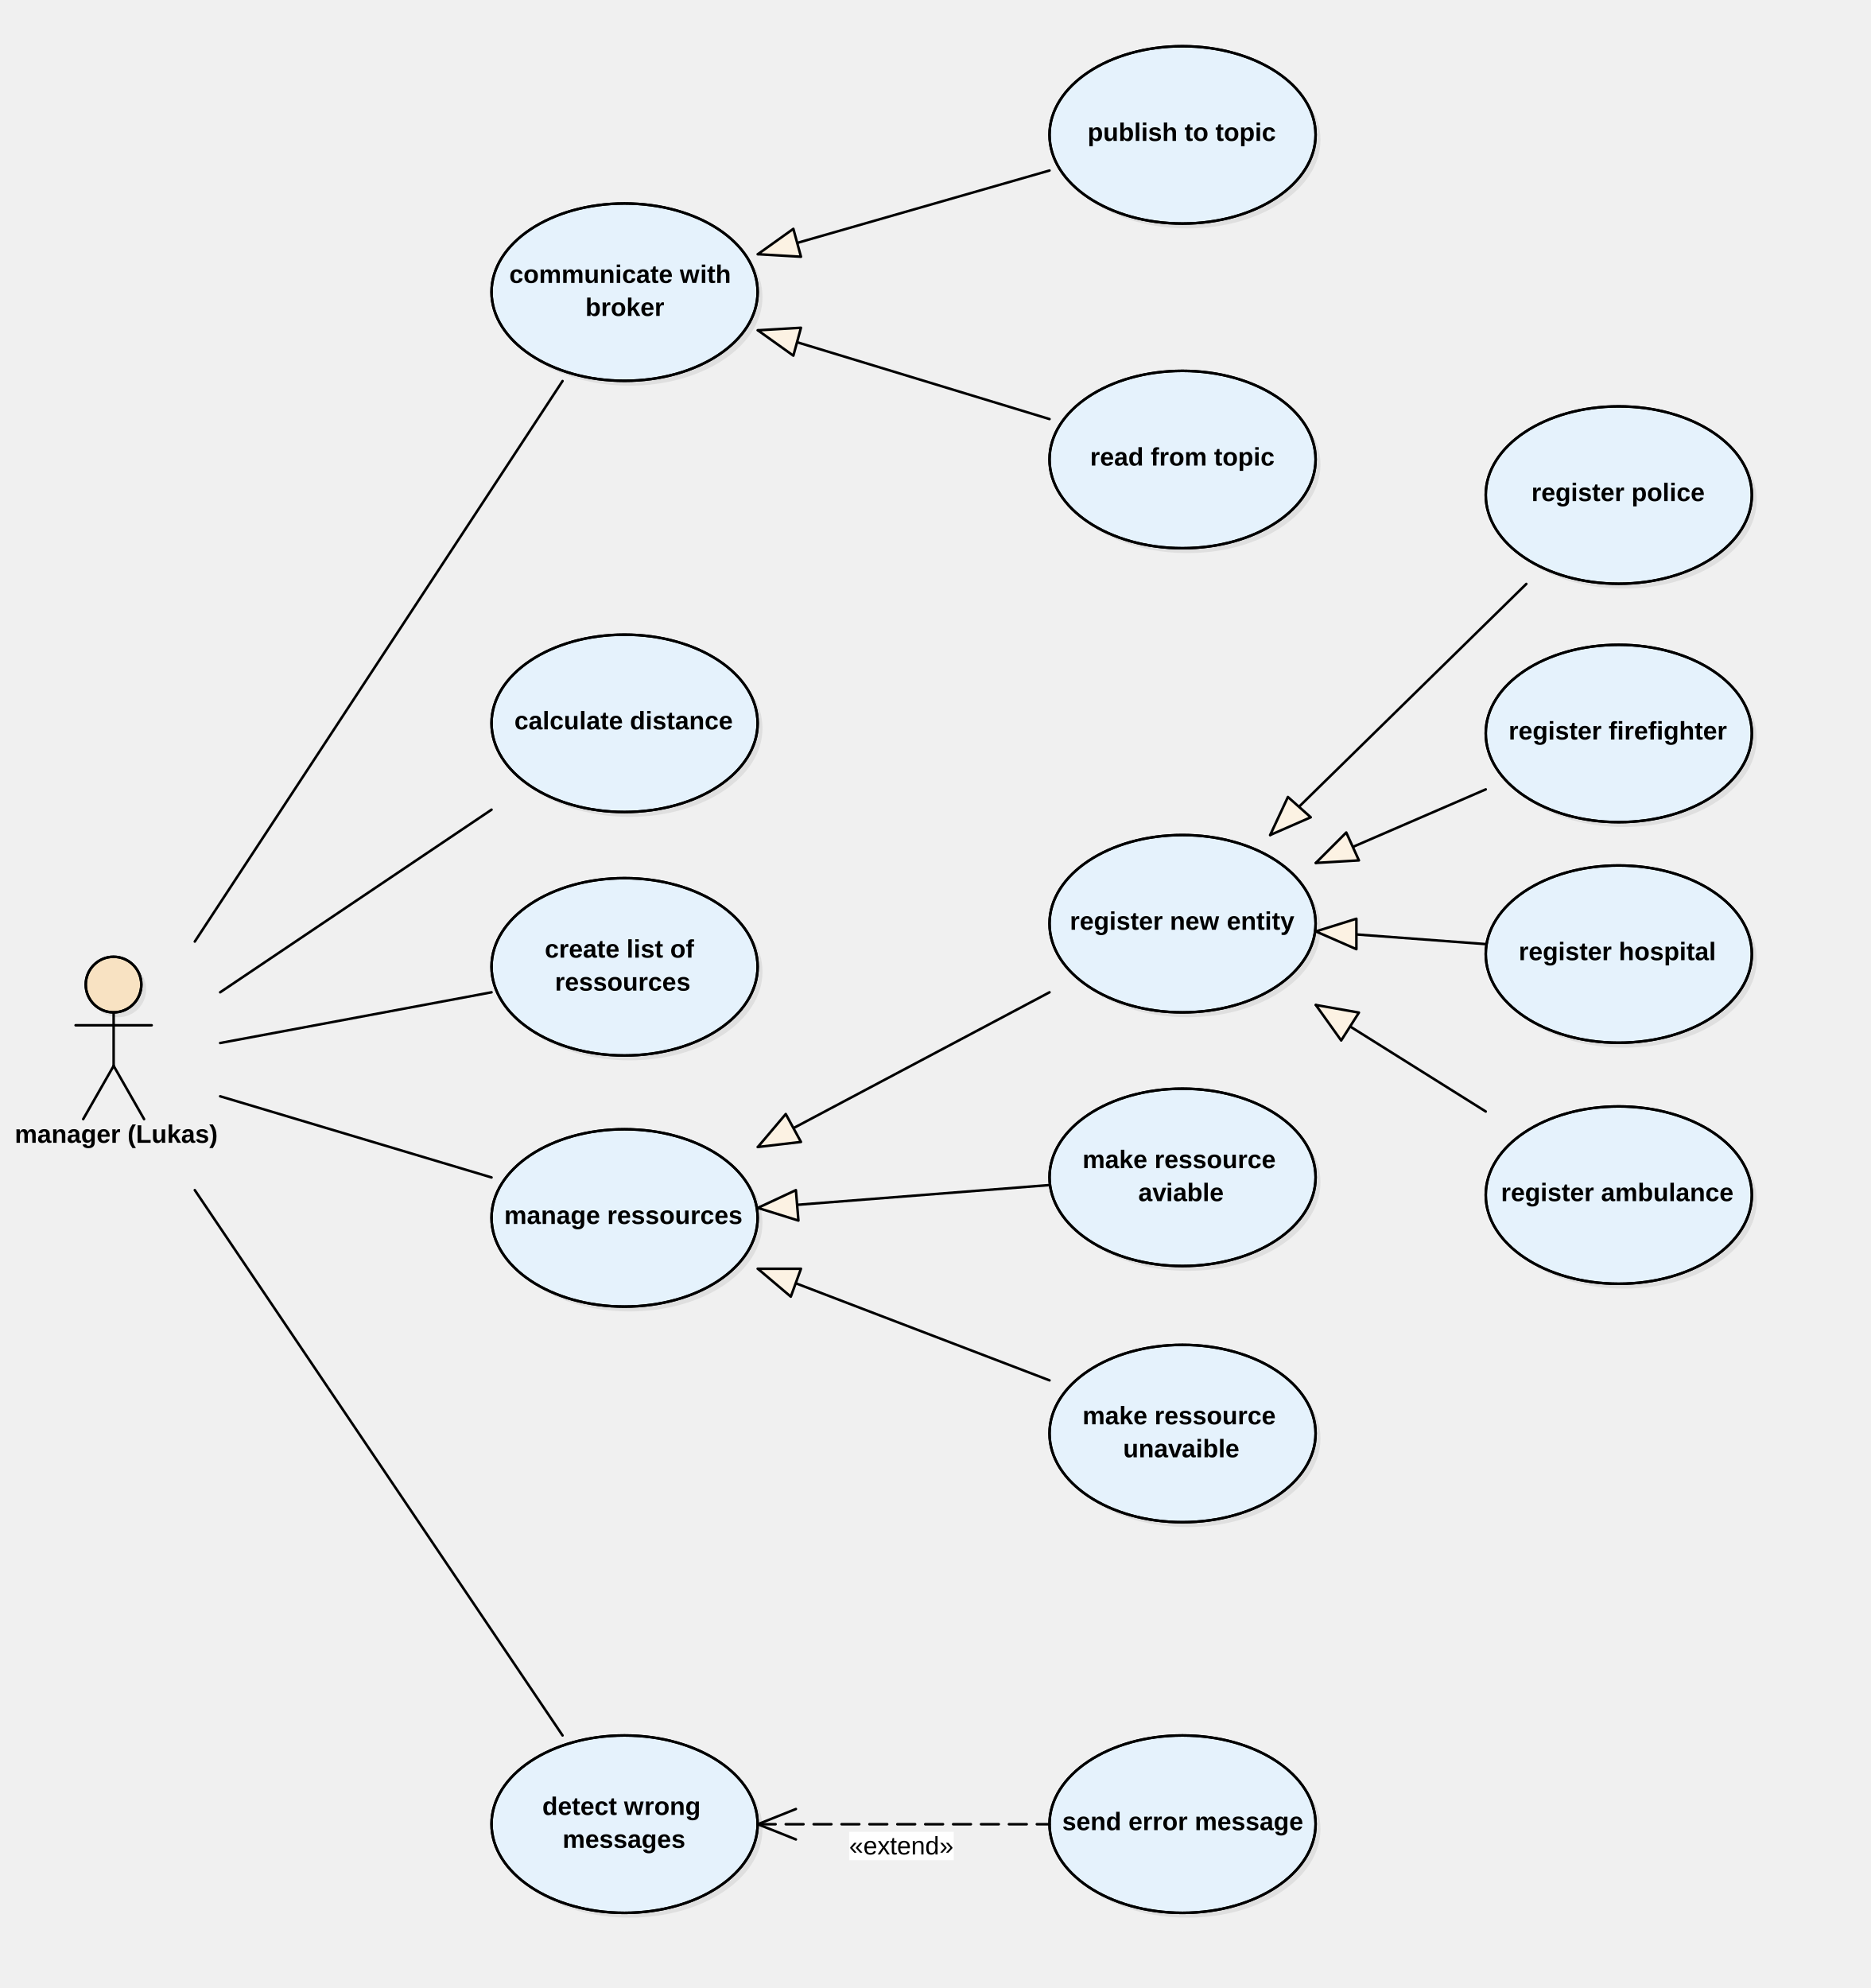
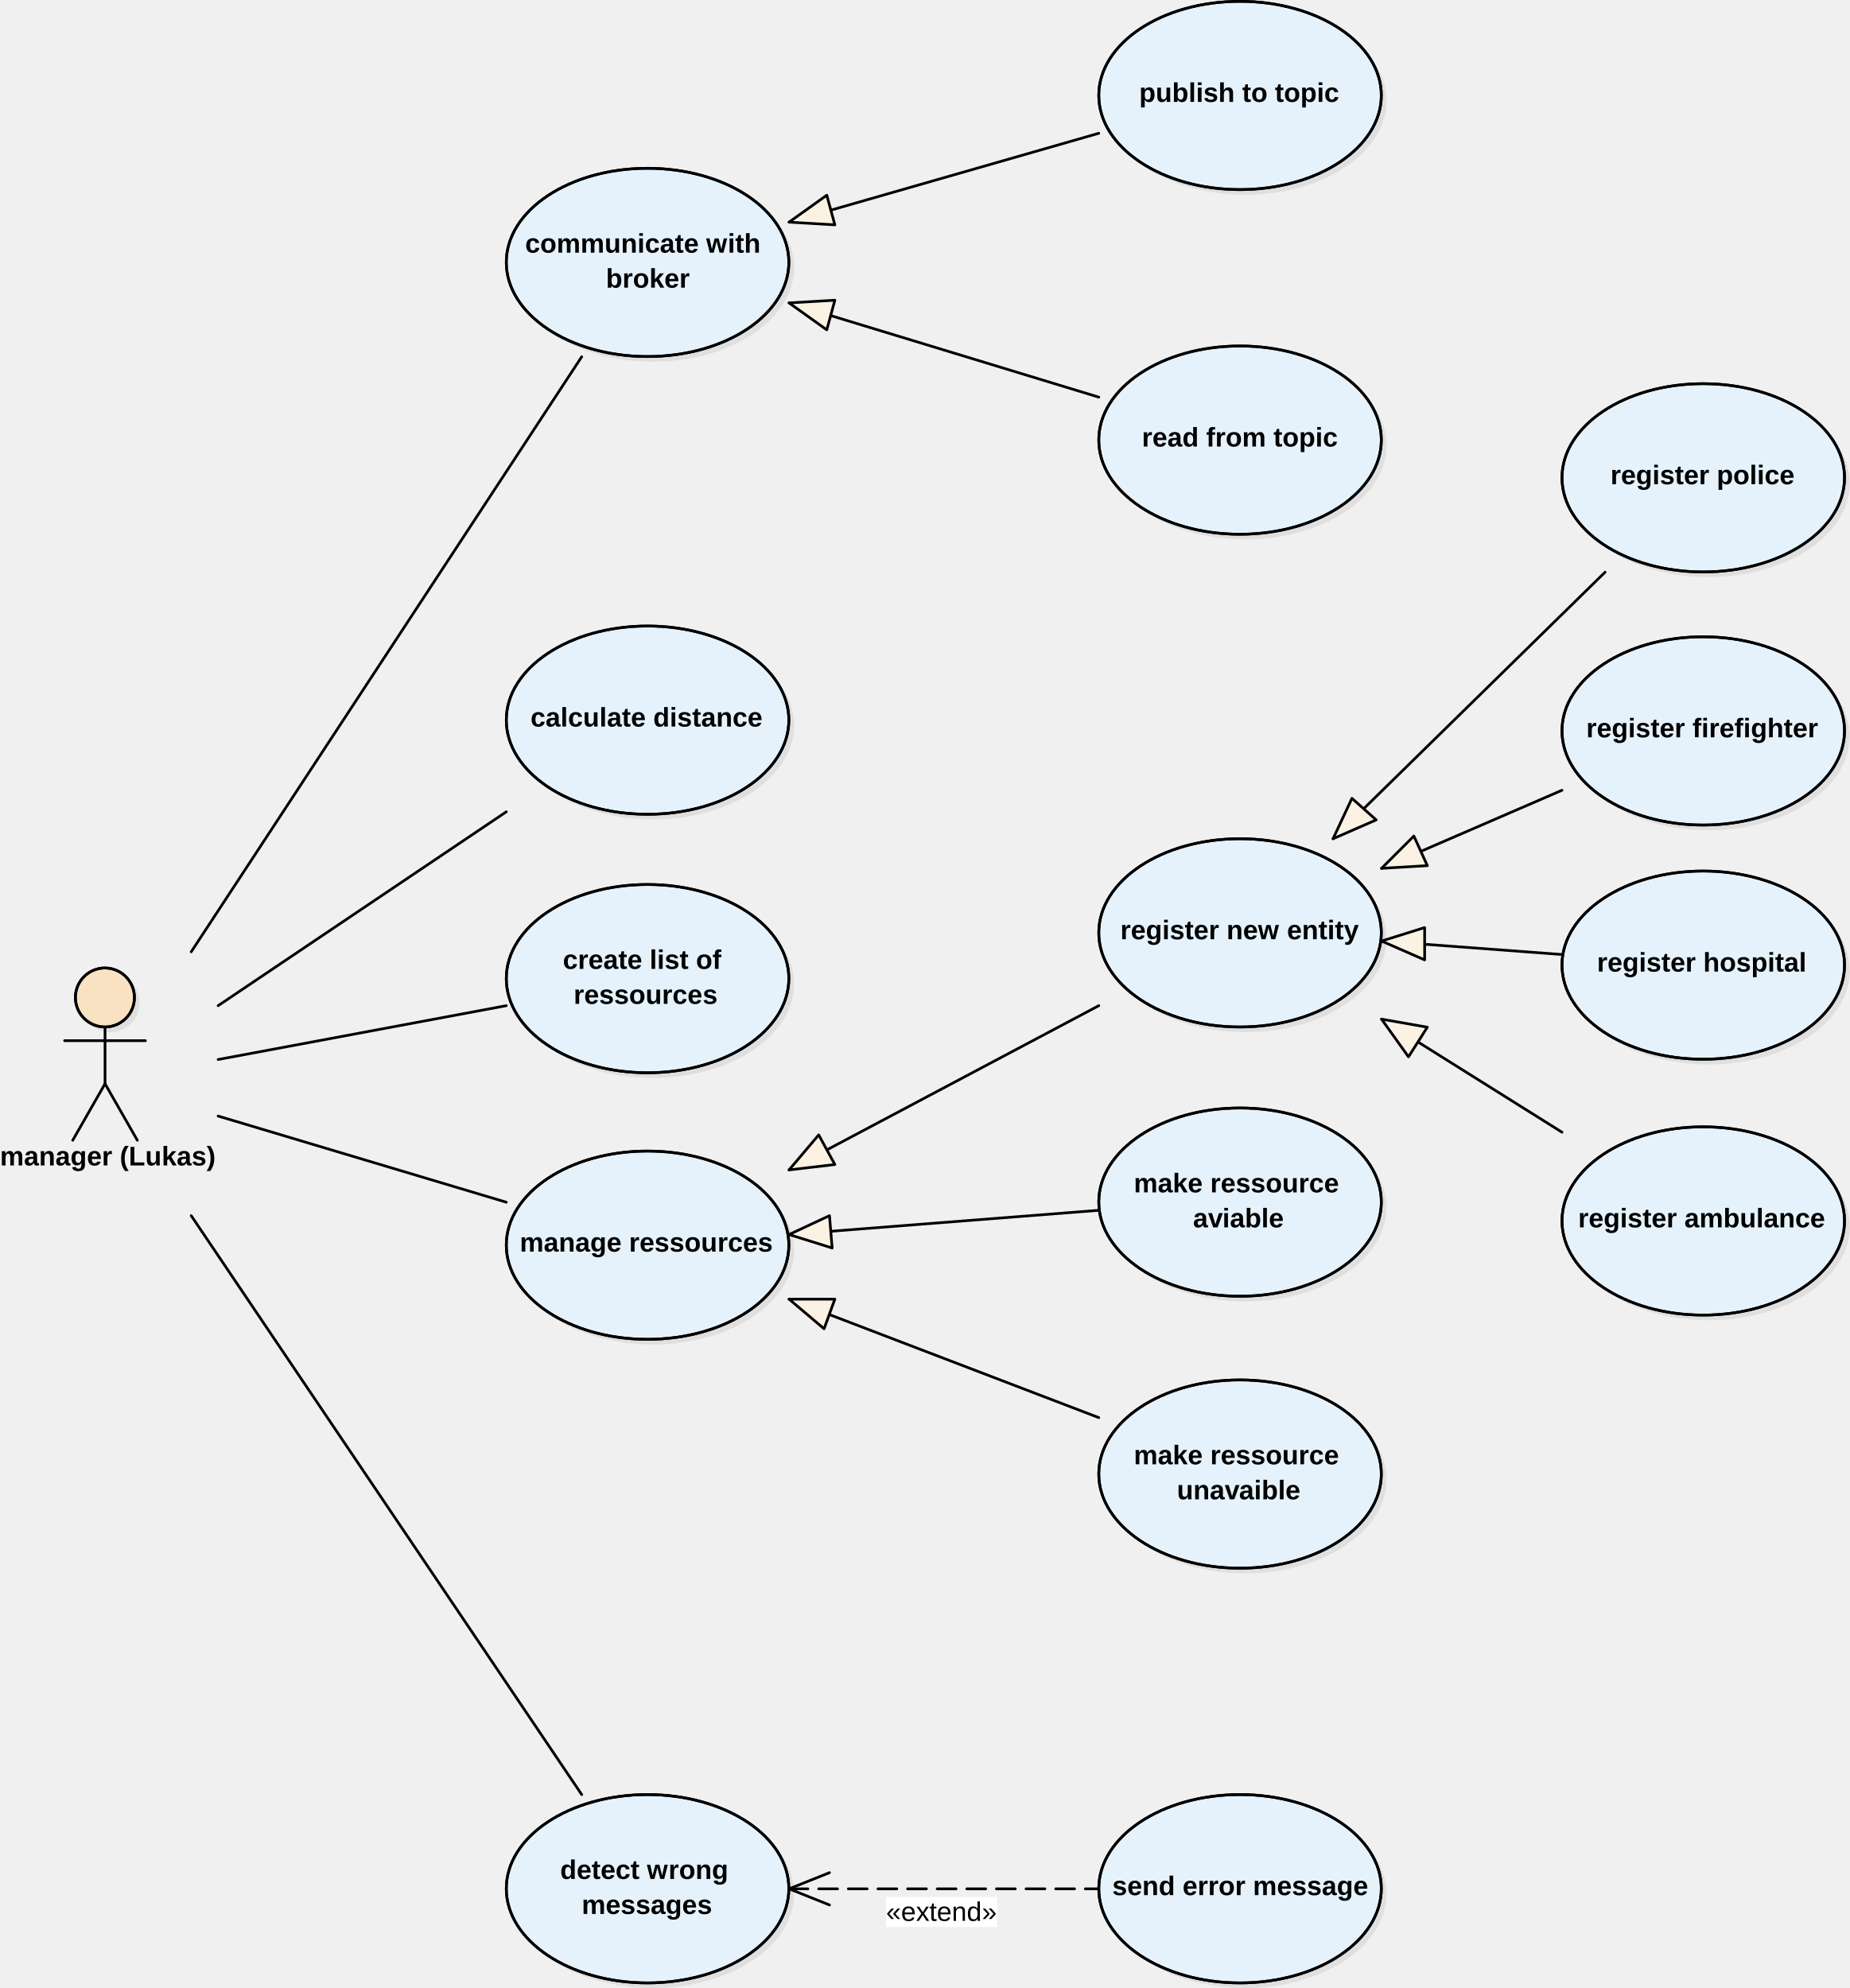
- <svg xmlns="http://www.w3.org/2000/svg" id="Ebene_1" data-name="Ebene 1" viewBox="0 0 530.98 564.33">
+ <svg xmlns="http://www.w3.org/2000/svg" id="Ebene_1" data-name="Ebene 1" viewBox="0 0 494.52 531.6">
  <defs>
    <style>.cls-1{fill:#dfdfdf;}.cls-1,.cls-2,.cls-22,.cls-8{fill-rule:evenodd;}.cls-2{fill:#f8e2c2;}.cls-3{fill:none;stroke:#000;stroke-linecap:round;stroke-linejoin:round;stroke-width:0.72px;}.cls-21,.cls-24,.cls-4{font-size:7.2px;}.cls-21,.cls-4{font-family:Arial-BoldMT, Arial;font-weight:700;}.cls-5{letter-spacing:0em;}.cls-6{letter-spacing:0em;}.cls-7{letter-spacing:0em;}.cls-8{fill:#e5f2fc;}.cls-9{letter-spacing:0em;}.cls-10{letter-spacing:0em;}.cls-11{letter-spacing:0.02em;}.cls-12{letter-spacing:0em;}.cls-13{letter-spacing:0em;}.cls-14{letter-spacing:0em;}.cls-15{letter-spacing:-0.02em;}.cls-16,.cls-21{letter-spacing:0em;}.cls-17{letter-spacing:-0.02em;}.cls-18{letter-spacing:0em;}.cls-19{letter-spacing:0em;}.cls-20{letter-spacing:0em;}.cls-22{fill:#fcf2e3;}.cls-23{fill:#fff;}.cls-24{font-family:ArialMT, Arial;}.cls-25{letter-spacing:-0.01em;}</style>
  </defs>
-   <path class="cls-1" d="M41.5,280.9a7.89,7.89,0,1,0-7.86,7.86,7.9,7.9,0,0,0,7.86-7.86" />
-   <path class="cls-2" d="M40.12,279.46a7.89,7.89,0,1,0-7.92,7.92A7.86,7.86,0,0,0,40.12,279.46Z" />
-   <path class="cls-3" d="M40.12,279.46a7.89,7.89,0,1,0-7.92,7.92A7.86,7.86,0,0,0,40.12,279.46Z" />
-   <path class="cls-3" d="M40.12,279.46a7.89,7.89,0,1,0-7.92,7.92A7.86,7.86,0,0,0,40.12,279.46Z" />
-   <line class="cls-3" x1="32.26" y1="287.44" x2="32.26" y2="302.56" />
-   <line class="cls-3" x1="21.46" y1="291.04" x2="32.26" y2="291.04" />
-   <line class="cls-3" x1="43.06" y1="291.04" x2="32.26" y2="291.04" />
-   <line class="cls-3" x1="32.26" y1="302.56" x2="40.9" y2="317.68" />
-   <line class="cls-3" x1="32.26" y1="302.56" x2="23.62" y2="317.68" />
-   <text class="cls-4" transform="translate(4.18 324.4)">ma<tspan class="cls-5" x="10.41" y="0">n</tspan>
+   <path class="cls-1" d="M41.5,280.9a7.89,7.89,0,1,0-7.86,7.86,7.9,7.9,0,0,0,7.86-7.86" transform="translate(-4.18 -12.76)" />
+   <path class="cls-2" d="M40.12,279.46a7.89,7.89,0,1,0-7.92,7.92A7.86,7.86,0,0,0,40.12,279.46Z" transform="translate(-4.18 -12.76)" />
+   <path class="cls-3" d="M40.12,279.46a7.89,7.89,0,1,0-7.92,7.92A7.86,7.86,0,0,0,40.12,279.46Z" transform="translate(-4.18 -12.76)" />
+   <path class="cls-3" d="M40.12,279.46a7.89,7.89,0,1,0-7.92,7.92A7.86,7.86,0,0,0,40.12,279.46Z" transform="translate(-4.18 -12.76)" />
+   <line class="cls-3" x1="28.08" y1="274.68" x2="28.08" y2="289.8" />
+   <line class="cls-3" x1="17.28" y1="278.28" x2="28.08" y2="278.28" />
+   <line class="cls-3" x1="38.88" y1="278.28" x2="28.08" y2="278.28" />
+   <line class="cls-3" x1="28.08" y1="289.8" x2="36.72" y2="304.92" />
+   <line class="cls-3" x1="28.08" y1="289.8" x2="19.44" y2="304.92" />
+   <text class="cls-4" transform="translate(0 311.64)">ma<tspan class="cls-5" x="10.41" y="0">n</tspan>
    <tspan x="14.81" y="0">a</tspan>
    <tspan class="cls-5" x="18.82" y="0">g</tspan>
    <tspan class="cls-6" x="23.22" y="0">er</tspan>
    <tspan class="cls-7" x="30.03" y="0"> </tspan>
    <tspan x="32.01" y="0">(</tspan>
    <tspan class="cls-5" x="34.41" y="0">Lu</tspan>
    <tspan x="43.22" y="0">kas)</tspan>
  </text>
-   <path class="cls-1" d="M374.86,131.86c0-13.92-16.92-25.2-37.74-25.2s-37.8,11.28-37.8,25.2S316.24,157,337.12,157s37.74-11.28,37.74-25.14" />
-   <path class="cls-8" d="M373.48,130.42c0-13.92-16.92-25.14-37.8-25.14s-37.74,11.22-37.74,25.14,16.86,25.2,37.74,25.2S373.48,144.34,373.48,130.42Z" />
-   <path class="cls-3" d="M373.48,130.42c0-13.92-16.92-25.14-37.8-25.14s-37.74,11.22-37.74,25.14,16.86,25.2,37.74,25.2S373.48,144.34,373.48,130.42Z" />
-   <path class="cls-3" d="M373.48,130.42c0-13.92-16.92-25.14-37.8-25.14s-37.74,11.22-37.74,25.14,16.86,25.2,37.74,25.2S373.48,144.34,373.48,130.42Z" />
-   <text class="cls-4" transform="translate(309.46 132.16)">read<tspan class="cls-7" x="15.21" y="0"> </tspan>
+   <path class="cls-1" d="M374.86,131.86c0-13.92-16.92-25.2-37.74-25.2s-37.8,11.28-37.8,25.2S316.24,157,337.12,157s37.74-11.28,37.74-25.14" transform="translate(-4.18 -12.76)" />
+   <path class="cls-8" d="M373.48,130.42c0-13.92-16.92-25.14-37.8-25.14s-37.74,11.22-37.74,25.14,16.86,25.2,37.74,25.2S373.48,144.34,373.48,130.42Z" transform="translate(-4.18 -12.76)" />
+   <path class="cls-3" d="M373.48,130.42c0-13.92-16.92-25.14-37.8-25.14s-37.74,11.22-37.74,25.14,16.86,25.2,37.74,25.2S373.48,144.34,373.48,130.42Z" transform="translate(-4.18 -12.76)" />
+   <path class="cls-3" d="M373.48,130.42c0-13.92-16.92-25.14-37.8-25.14s-37.74,11.22-37.74,25.14,16.86,25.2,37.74,25.2S373.48,144.34,373.48,130.42Z" transform="translate(-4.18 -12.76)" />
+   <text class="cls-4" transform="translate(305.28 119.4)">read<tspan class="cls-7" x="15.21" y="0"> </tspan>
    <tspan x="17.19" y="0">from</tspan>
    <tspan class="cls-7" x="33.19" y="0"> </tspan>
    <tspan class="cls-9" x="35.18" y="0">topic</tspan>
  </text>
-   <path class="cls-1" d="M216.46,84.34c0-13.92-16.92-25.2-37.74-25.2s-37.8,11.28-37.8,25.2,16.92,25.14,37.8,25.14,37.74-11.28,37.74-25.14" />
-   <path class="cls-8" d="M215.08,82.9c0-13.92-16.92-25.14-37.8-25.14S139.54,69,139.54,82.9s16.86,25.2,37.74,25.2S215.08,96.82,215.08,82.9Z" />
-   <path class="cls-3" d="M215.08,82.9c0-13.92-16.92-25.14-37.8-25.14S139.54,69,139.54,82.9s16.86,25.2,37.74,25.2S215.08,96.82,215.08,82.9Z" />
-   <path class="cls-3" d="M215.08,82.9c0-13.92-16.92-25.14-37.8-25.14S139.54,69,139.54,82.9s16.86,25.2,37.74,25.2S215.08,96.82,215.08,82.9Z" />
-   <text class="cls-4" transform="translate(144.58 80.32)">communicate<tspan class="cls-10" x="46.41" y="0"> </tspan>
+   <path class="cls-1" d="M216.46,84.34c0-13.92-16.92-25.2-37.74-25.2s-37.8,11.28-37.8,25.2,16.92,25.14,37.8,25.14,37.74-11.28,37.74-25.14" transform="translate(-4.18 -12.76)" />
+   <path class="cls-8" d="M215.08,82.9c0-13.92-16.92-25.14-37.8-25.14S139.54,69,139.54,82.9s16.86,25.2,37.74,25.2S215.08,96.82,215.08,82.9Z" transform="translate(-4.18 -12.76)" />
+   <path class="cls-3" d="M215.08,82.9c0-13.92-16.92-25.14-37.8-25.14S139.54,69,139.54,82.9s16.86,25.2,37.74,25.2S215.08,96.82,215.08,82.9Z" transform="translate(-4.18 -12.76)" />
+   <path class="cls-3" d="M215.08,82.9c0-13.92-16.92-25.14-37.8-25.14S139.54,69,139.54,82.9s16.86,25.2,37.74,25.2S215.08,96.82,215.08,82.9Z" transform="translate(-4.18 -12.76)" />
+   <text class="cls-4" transform="translate(140.4 67.56)">communicate<tspan class="cls-10" x="46.41" y="0"> </tspan>
    <tspan class="cls-11" x="48.4" y="0">w</tspan>
    <tspan class="cls-7" x="54.16" y="0">i</tspan>
    <tspan x="56.14" y="0">th </tspan>
  </text>
-   <text class="cls-4" transform="translate(166.18 89.68)">broker</text>
-   <path class="cls-1" d="M216.46,206.74c0-13.92-16.92-25.2-37.74-25.2s-37.8,11.28-37.8,25.2,16.92,25.14,37.8,25.14,37.74-11.28,37.74-25.14" />
-   <path class="cls-8" d="M215.08,205.3c0-13.92-16.92-25.14-37.8-25.14s-37.74,11.22-37.74,25.14,16.86,25.2,37.74,25.2S215.08,219.22,215.08,205.3Z" />
-   <path class="cls-3" d="M215.08,205.3c0-13.92-16.92-25.14-37.8-25.14s-37.74,11.22-37.74,25.14,16.86,25.2,37.74,25.2S215.08,219.22,215.08,205.3Z" />
-   <path class="cls-3" d="M215.08,205.3c0-13.92-16.92-25.14-37.8-25.14s-37.74,11.22-37.74,25.14,16.86,25.2,37.74,25.2S215.08,219.22,215.08,205.3Z" />
-   <text class="cls-4" transform="translate(146.02 207.04)">calculate<tspan class="cls-7" x="30.82" y="0"> </tspan>
+   <text class="cls-4" transform="translate(162 76.92)">broker</text>
+   <path class="cls-1" d="M216.46,206.74c0-13.92-16.92-25.2-37.74-25.2s-37.8,11.28-37.8,25.2,16.92,25.14,37.8,25.14,37.74-11.28,37.74-25.14" transform="translate(-4.18 -12.76)" />
+   <path class="cls-8" d="M215.08,205.3c0-13.92-16.92-25.14-37.8-25.14s-37.74,11.22-37.74,25.14,16.86,25.2,37.74,25.2S215.08,219.22,215.08,205.3Z" transform="translate(-4.18 -12.76)" />
+   <path class="cls-3" d="M215.08,205.3c0-13.92-16.92-25.14-37.8-25.14s-37.74,11.22-37.74,25.14,16.86,25.2,37.74,25.2S215.08,219.22,215.08,205.3Z" transform="translate(-4.18 -12.76)" />
+   <path class="cls-3" d="M215.08,205.3c0-13.92-16.92-25.14-37.8-25.14s-37.74,11.22-37.74,25.14,16.86,25.2,37.74,25.2S215.08,219.22,215.08,205.3Z" transform="translate(-4.18 -12.76)" />
+   <text class="cls-4" transform="translate(141.84 194.28)">calculate<tspan class="cls-7" x="30.82" y="0"> </tspan>
    <tspan class="cls-12" x="32.8" y="0">distance</tspan>
  </text>
-   <path class="cls-1" d="M216.46,275.86c0-13.92-16.92-25.2-37.74-25.2s-37.8,11.28-37.8,25.2S157.84,301,178.72,301s37.74-11.28,37.74-25.14" />
-   <path class="cls-8" d="M215.08,274.42c0-13.92-16.92-25.14-37.8-25.14s-37.74,11.22-37.74,25.14,16.86,25.2,37.74,25.2S215.08,288.34,215.08,274.42Z" />
-   <path class="cls-3" d="M215.08,274.42c0-13.92-16.92-25.14-37.8-25.14s-37.74,11.22-37.74,25.14,16.86,25.2,37.74,25.2S215.08,288.34,215.08,274.42Z" />
-   <path class="cls-3" d="M215.08,274.42c0-13.92-16.92-25.14-37.8-25.14s-37.74,11.22-37.74,25.14,16.86,25.2,37.74,25.2S215.08,288.34,215.08,274.42Z" />
-   <text class="cls-4" transform="translate(154.66 271.84)">create<tspan class="cls-7" x="21.22" y="0"> </tspan>
+   <path class="cls-1" d="M216.46,275.86c0-13.92-16.92-25.2-37.74-25.2s-37.8,11.28-37.8,25.2S157.84,301,178.72,301s37.74-11.28,37.74-25.14" transform="translate(-4.18 -12.76)" />
+   <path class="cls-8" d="M215.08,274.42c0-13.92-16.92-25.14-37.8-25.14s-37.74,11.22-37.74,25.14,16.86,25.2,37.74,25.2S215.08,288.34,215.08,274.42Z" transform="translate(-4.18 -12.76)" />
+   <path class="cls-3" d="M215.08,274.42c0-13.92-16.92-25.14-37.8-25.14s-37.74,11.22-37.74,25.14,16.86,25.2,37.74,25.2S215.08,288.34,215.08,274.42Z" transform="translate(-4.18 -12.76)" />
+   <path class="cls-3" d="M215.08,274.42c0-13.92-16.92-25.14-37.8-25.14s-37.74,11.22-37.74,25.14,16.86,25.2,37.74,25.2S215.08,288.34,215.08,274.42Z" transform="translate(-4.18 -12.76)" />
+   <text class="cls-4" transform="translate(150.48 259.08)">create<tspan class="cls-7" x="21.22" y="0"> </tspan>
    <tspan x="23.2" y="0">list</tspan>
    <tspan class="cls-7" x="33.61" y="0"> </tspan>
    <tspan x="35.59" y="0">of </tspan>
  </text>
-   <text class="cls-4" transform="translate(157.54 281.2)">
+   <text class="cls-4" transform="translate(153.36 268.44)">
    <tspan class="cls-5">ressource</tspan>
    <tspan x="34.49" y="0">s</tspan>
  </text>
-   <path class="cls-1" d="M374.86,335.62c0-13.92-16.92-25.2-37.74-25.2s-37.8,11.28-37.8,25.2,16.92,25.14,37.8,25.14,37.74-11.28,37.74-25.14" />
-   <path class="cls-8" d="M373.48,334.18c0-13.92-16.92-25.14-37.8-25.14s-37.74,11.22-37.74,25.14,16.86,25.2,37.74,25.2S373.48,348.1,373.48,334.18Z" />
-   <path class="cls-3" d="M373.48,334.18c0-13.92-16.92-25.14-37.8-25.14s-37.74,11.22-37.74,25.14,16.86,25.2,37.74,25.2S373.48,348.1,373.48,334.18Z" />
-   <path class="cls-3" d="M373.48,334.18c0-13.92-16.92-25.14-37.8-25.14s-37.74,11.22-37.74,25.14,16.86,25.2,37.74,25.2S373.48,348.1,373.48,334.18Z" />
-   <text class="cls-4" transform="translate(307.3 331.6)">
+   <path class="cls-1" d="M374.86,335.62c0-13.92-16.92-25.2-37.74-25.2s-37.8,11.28-37.8,25.2,16.92,25.14,37.8,25.14,37.74-11.28,37.74-25.14" transform="translate(-4.18 -12.76)" />
+   <path class="cls-8" d="M373.48,334.18c0-13.92-16.92-25.14-37.8-25.14s-37.74,11.22-37.74,25.14,16.86,25.2,37.74,25.2S373.48,348.1,373.48,334.18Z" transform="translate(-4.18 -12.76)" />
+   <path class="cls-3" d="M373.48,334.18c0-13.92-16.92-25.14-37.8-25.14s-37.74,11.22-37.74,25.14,16.86,25.2,37.74,25.2S373.48,348.1,373.48,334.18Z" transform="translate(-4.18 -12.76)" />
+   <path class="cls-3" d="M373.48,334.18c0-13.92-16.92-25.14-37.8-25.14s-37.74,11.22-37.74,25.14,16.86,25.2,37.74,25.2S373.48,348.1,373.48,334.18Z" transform="translate(-4.18 -12.76)" />
+   <text class="cls-4" transform="translate(303.12 318.84)">
    <tspan class="cls-13">make</tspan>
    <tspan class="cls-14" x="18.44" y="0"> </tspan>
    <tspan class="cls-13" x="20.43" y="0">ressource</tspan>
    <tspan x="54.92" y="0"> </tspan>
  </text>
-   <text class="cls-4" transform="translate(323.14 340.96)">a<tspan class="cls-15" x="4" y="0">v</tspan>
+   <text class="cls-4" transform="translate(318.96 328.2)">a<tspan class="cls-15" x="4" y="0">v</tspan>
    <tspan x="7.85" y="0">iable</tspan>
  </text>
-   <path class="cls-1" d="M374.86,408.34c0-13.92-16.92-25.2-37.74-25.2s-37.8,11.28-37.8,25.2,16.92,25.14,37.8,25.14,37.74-11.28,37.74-25.14" />
-   <path class="cls-8" d="M373.48,406.9c0-13.92-16.92-25.14-37.8-25.14S297.94,393,297.94,406.9s16.86,25.2,37.74,25.2S373.48,420.82,373.48,406.9Z" />
-   <path class="cls-3" d="M373.48,406.9c0-13.92-16.92-25.14-37.8-25.14S297.94,393,297.94,406.9s16.86,25.2,37.74,25.2S373.48,420.82,373.48,406.9Z" />
-   <path class="cls-3" d="M373.48,406.9c0-13.92-16.92-25.14-37.8-25.14S297.94,393,297.94,406.9s16.86,25.2,37.74,25.2S373.48,420.82,373.48,406.9Z" />
-   <text class="cls-4" transform="translate(307.3 404.32)">
+   <path class="cls-1" d="M374.86,408.34c0-13.92-16.92-25.2-37.74-25.2s-37.8,11.28-37.8,25.2,16.92,25.14,37.8,25.14,37.74-11.28,37.74-25.14" transform="translate(-4.18 -12.76)" />
+   <path class="cls-8" d="M373.48,406.9c0-13.92-16.92-25.14-37.8-25.14S297.94,393,297.94,406.9s16.86,25.2,37.74,25.2S373.48,420.82,373.48,406.9Z" transform="translate(-4.18 -12.76)" />
+   <path class="cls-3" d="M373.48,406.9c0-13.92-16.92-25.14-37.8-25.14S297.94,393,297.94,406.9s16.86,25.2,37.74,25.2S373.48,420.82,373.48,406.9Z" transform="translate(-4.18 -12.76)" />
+   <path class="cls-3" d="M373.48,406.9c0-13.92-16.92-25.14-37.8-25.14S297.94,393,297.94,406.9s16.86,25.2,37.74,25.2S373.48,420.82,373.48,406.9Z" transform="translate(-4.18 -12.76)" />
+   <text class="cls-4" transform="translate(303.12 391.56)">
    <tspan class="cls-13">make</tspan>
    <tspan class="cls-14" x="18.44" y="0"> </tspan>
    <tspan class="cls-13" x="20.43" y="0">ressource</tspan>
    <tspan x="54.92" y="0"> </tspan>
  </text>
-   <text class="cls-4" transform="translate(318.82 413.68)">
+   <text class="cls-4" transform="translate(314.64 400.92)">
    <tspan class="cls-16">un</tspan>
    <tspan class="cls-14" x="8.78" y="0">a</tspan>
    <tspan class="cls-17" x="12.77" y="0">v</tspan>
    <tspan class="cls-18" x="16.62" y="0">a</tspan>
    <tspan class="cls-19" x="20.64" y="0">ibl</tspan>
    <tspan x="29.01" y="0">e</tspan>
  </text>
-   <path class="cls-1" d="M374.86,519.22c0-13.92-16.92-25.2-37.74-25.2s-37.8,11.28-37.8,25.2,16.92,25.14,37.8,25.14,37.74-11.28,37.74-25.14" />
-   <path class="cls-8" d="M373.48,517.78c0-13.92-16.92-25.14-37.8-25.14s-37.74,11.22-37.74,25.14S314.8,543,335.68,543,373.48,531.7,373.48,517.78Z" />
-   <path class="cls-3" d="M373.48,517.78c0-13.92-16.92-25.14-37.8-25.14s-37.74,11.22-37.74,25.14S314.8,543,335.68,543,373.48,531.7,373.48,517.78Z" />
-   <path class="cls-3" d="M373.48,517.78c0-13.92-16.92-25.14-37.8-25.14s-37.74,11.22-37.74,25.14S314.8,543,335.68,543,373.48,531.7,373.48,517.78Z" />
-   <text class="cls-4" transform="translate(301.54 519.52)">se<tspan class="cls-13" x="8.01" y="0">nd</tspan>
+   <path class="cls-1" d="M374.86,519.22c0-13.92-16.92-25.2-37.74-25.2s-37.8,11.28-37.8,25.2,16.92,25.14,37.8,25.14,37.74-11.28,37.74-25.14" transform="translate(-4.18 -12.76)" />
+   <path class="cls-8" d="M373.48,517.78c0-13.92-16.92-25.14-37.8-25.14s-37.74,11.22-37.74,25.14S314.8,543,335.68,543,373.48,531.7,373.48,517.78Z" transform="translate(-4.18 -12.76)" />
+   <path class="cls-3" d="M373.48,517.78c0-13.92-16.92-25.14-37.8-25.14s-37.74,11.22-37.74,25.14S314.8,543,335.68,543,373.48,531.7,373.48,517.78Z" transform="translate(-4.18 -12.76)" />
+   <path class="cls-3" d="M373.48,517.78c0-13.92-16.92-25.14-37.8-25.14s-37.74,11.22-37.74,25.14S314.8,543,335.68,543,373.48,531.7,373.48,517.78Z" transform="translate(-4.18 -12.76)" />
+   <text class="cls-4" transform="translate(297.36 506.76)">se<tspan class="cls-13" x="8.01" y="0">nd</tspan>
    <tspan class="cls-7" x="16.82" y="0"> </tspan>
    <tspan class="cls-9" x="18.8" y="0">err</tspan>
    <tspan class="cls-13" x="28.41" y="0">o</tspan>
    <tspan x="32.82" y="0">r</tspan>
    <tspan class="cls-14" x="35.62" y="0"> </tspan>
    <tspan x="37.61" y="0">messa</tspan>
    <tspan class="cls-13" x="60.03" y="0">g</tspan>
    <tspan x="64.43" y="0">e</tspan>
  </text>
-   <path class="cls-1" d="M216.46,519.22c0-13.92-16.92-25.2-37.74-25.2s-37.8,11.28-37.8,25.2,16.92,25.14,37.8,25.14,37.74-11.28,37.74-25.14" />
-   <path class="cls-8" d="M215.08,517.78c0-13.92-16.92-25.14-37.8-25.14s-37.74,11.22-37.74,25.14S156.4,543,177.28,543,215.08,531.7,215.08,517.78Z" />
-   <path class="cls-3" d="M215.08,517.78c0-13.92-16.92-25.14-37.8-25.14s-37.74,11.22-37.74,25.14S156.4,543,177.28,543,215.08,531.7,215.08,517.78Z" />
-   <path class="cls-3" d="M215.08,517.78c0-13.92-16.92-25.14-37.8-25.14s-37.74,11.22-37.74,25.14S156.4,543,177.28,543,215.08,531.7,215.08,517.78Z" />
-   <text class="cls-4" transform="translate(153.94 515.2)">detect<tspan class="cls-10" x="21.21" y="0"> </tspan>
+   <path class="cls-1" d="M216.46,519.22c0-13.92-16.92-25.2-37.74-25.2s-37.8,11.28-37.8,25.2,16.92,25.14,37.8,25.14,37.74-11.28,37.74-25.14" transform="translate(-4.18 -12.76)" />
+   <path class="cls-8" d="M215.08,517.78c0-13.92-16.92-25.14-37.8-25.14s-37.74,11.22-37.74,25.14S156.4,543,177.28,543,215.08,531.7,215.08,517.78Z" transform="translate(-4.18 -12.76)" />
+   <path class="cls-3" d="M215.08,517.78c0-13.92-16.92-25.14-37.8-25.14s-37.74,11.22-37.74,25.14S156.4,543,177.28,543,215.08,531.7,215.08,517.78Z" transform="translate(-4.18 -12.76)" />
+   <path class="cls-3" d="M215.08,517.78c0-13.92-16.92-25.14-37.8-25.14s-37.74,11.22-37.74,25.14S156.4,543,177.28,543,215.08,531.7,215.08,517.78Z" transform="translate(-4.18 -12.76)" />
+   <text class="cls-4" transform="translate(149.76 502.44)">detect<tspan class="cls-10" x="21.21" y="0"> </tspan>
    <tspan class="cls-11" x="23.19" y="0">w</tspan>
    <tspan class="cls-20" x="28.95" y="0">r</tspan>
    <tspan class="cls-12" x="31.77" y="0">ong </tspan>
  </text>
-   <text class="cls-4" transform="translate(159.7 524.56)">
+   <text class="cls-4" transform="translate(155.52 511.8)">
    <tspan class="cls-5">message</tspan>
    <tspan x="30.87" y="0">s</tspan>
  </text>
-   <path class="cls-1" d="M374.86,39.7c0-13.92-16.92-25.2-37.74-25.2s-37.8,11.28-37.8,25.2,16.92,25.14,37.8,25.14,37.74-11.28,37.74-25.14" />
-   <path class="cls-8" d="M373.48,38.26c0-13.92-16.92-25.14-37.8-25.14s-37.74,11.22-37.74,25.14,16.86,25.2,37.74,25.2S373.48,52.18,373.48,38.26Z" />
-   <path class="cls-3" d="M373.48,38.26c0-13.92-16.92-25.14-37.8-25.14s-37.74,11.22-37.74,25.14,16.86,25.2,37.74,25.2S373.48,52.18,373.48,38.26Z" />
-   <path class="cls-3" d="M373.48,38.26c0-13.92-16.92-25.14-37.8-25.14s-37.74,11.22-37.74,25.14,16.86,25.2,37.74,25.2S373.48,52.18,373.48,38.26Z" />
-   <text class="cls-21" transform="translate(308.74 40)">publi<tspan class="cls-7" x="17.16" y="0">s</tspan>
+   <path class="cls-1" d="M374.86,39.7c0-13.92-16.92-25.2-37.74-25.2s-37.8,11.28-37.8,25.2,16.92,25.14,37.8,25.14,37.74-11.28,37.74-25.14" transform="translate(-4.18 -12.76)" />
+   <path class="cls-8" d="M373.48,38.26c0-13.92-16.92-25.14-37.8-25.14s-37.74,11.22-37.74,25.14,16.86,25.2,37.74,25.2S373.48,52.18,373.48,38.26Z" transform="translate(-4.18 -12.76)" />
+   <path class="cls-3" d="M373.48,38.26c0-13.92-16.92-25.14-37.8-25.14s-37.74,11.22-37.74,25.14,16.86,25.2,37.74,25.2S373.48,52.18,373.48,38.26Z" transform="translate(-4.18 -12.76)" />
+   <path class="cls-3" d="M373.48,38.26c0-13.92-16.92-25.14-37.8-25.14s-37.74,11.22-37.74,25.14,16.86,25.2,37.74,25.2S373.48,52.18,373.48,38.26Z" transform="translate(-4.18 -12.76)" />
+   <text class="cls-21" transform="translate(304.56 27.24)">publi<tspan class="cls-7" x="17.16" y="0">s</tspan>
    <tspan class="cls-19" x="21.15" y="0">h</tspan>
    <tspan class="cls-7" x="25.54" y="0"> </tspan>
    <tspan class="cls-19" x="27.53" y="0">to</tspan>
    <tspan class="cls-14" x="34.31" y="0"> </tspan>
    <tspan class="cls-19" x="36.29" y="0">topi</tspan>
    <tspan class="cls-9" x="49.46" y="0">c</tspan>
  </text>
-   <path class="cls-1" d="M374.86,263.62c0-13.92-16.92-25.2-37.74-25.2s-37.8,11.28-37.8,25.2,16.92,25.14,37.8,25.14,37.74-11.28,37.74-25.14" />
-   <path class="cls-8" d="M373.48,262.18c0-13.92-16.92-25.14-37.8-25.14s-37.74,11.22-37.74,25.14,16.86,25.2,37.74,25.2S373.48,276.1,373.48,262.18Z" />
-   <path class="cls-3" d="M373.48,262.18c0-13.92-16.92-25.14-37.8-25.14s-37.74,11.22-37.74,25.14,16.86,25.2,37.74,25.2S373.48,276.1,373.48,262.18Z" />
-   <path class="cls-3" d="M373.48,262.18c0-13.92-16.92-25.14-37.8-25.14s-37.74,11.22-37.74,25.14,16.86,25.2,37.74,25.2S373.48,276.1,373.48,262.18Z" />
-   <text class="cls-4" transform="translate(303.7 263.92)">register<tspan class="cls-7" x="26.41" y="0"> </tspan>
+   <path class="cls-1" d="M374.86,263.62c0-13.92-16.92-25.2-37.74-25.2s-37.8,11.28-37.8,25.2,16.92,25.14,37.8,25.14,37.74-11.28,37.74-25.14" transform="translate(-4.18 -12.76)" />
+   <path class="cls-8" d="M373.48,262.18c0-13.92-16.92-25.14-37.8-25.14s-37.74,11.22-37.74,25.14,16.86,25.2,37.74,25.2S373.48,276.1,373.48,262.18Z" transform="translate(-4.18 -12.76)" />
+   <path class="cls-3" d="M373.48,262.18c0-13.92-16.92-25.14-37.8-25.14s-37.74,11.22-37.74,25.14,16.86,25.2,37.74,25.2S373.48,276.1,373.48,262.18Z" transform="translate(-4.18 -12.76)" />
+   <path class="cls-3" d="M373.48,262.18c0-13.92-16.92-25.14-37.8-25.14s-37.74,11.22-37.74,25.14,16.86,25.2,37.74,25.2S373.48,276.1,373.48,262.18Z" transform="translate(-4.18 -12.76)" />
+   <text class="cls-4" transform="translate(299.52 251.16)">register<tspan class="cls-7" x="26.41" y="0"> </tspan>
    <tspan x="28.4" y="0">ne</tspan>
    <tspan class="cls-11" x="36.8" y="0">w</tspan>
    <tspan class="cls-14" x="42.56" y="0"> </tspan>
    <tspan x="44.55" y="0">entity</tspan>
  </text>
-   <path class="cls-1" d="M498.7,209.62c0-13.92-16.92-25.2-37.74-25.2s-37.8,11.28-37.8,25.2,16.92,25.14,37.8,25.14,37.74-11.28,37.74-25.14" />
-   <path class="cls-8" d="M497.32,208.18c0-13.92-16.92-25.14-37.8-25.14s-37.74,11.22-37.74,25.14,16.86,25.2,37.74,25.2S497.32,222.1,497.32,208.18Z" />
-   <path class="cls-3" d="M497.32,208.18c0-13.92-16.92-25.14-37.8-25.14s-37.74,11.22-37.74,25.14,16.86,25.2,37.74,25.2S497.32,222.1,497.32,208.18Z" />
-   <path class="cls-3" d="M497.32,208.18c0-13.92-16.92-25.14-37.8-25.14s-37.74,11.22-37.74,25.14,16.86,25.2,37.74,25.2S497.32,222.1,497.32,208.18Z" />
-   <text class="cls-4" transform="translate(428.26 209.92)">register<tspan class="cls-7" x="26.41" y="0"> </tspan>
+   <path class="cls-1" d="M498.7,209.62c0-13.92-16.92-25.2-37.74-25.2s-37.8,11.28-37.8,25.2,16.92,25.14,37.8,25.14,37.74-11.28,37.74-25.14" transform="translate(-4.18 -12.76)" />
+   <path class="cls-8" d="M497.32,208.18c0-13.92-16.92-25.14-37.8-25.14s-37.74,11.22-37.74,25.14,16.86,25.2,37.74,25.2S497.32,222.1,497.32,208.18Z" transform="translate(-4.18 -12.76)" />
+   <path class="cls-3" d="M497.32,208.18c0-13.92-16.92-25.14-37.8-25.14s-37.74,11.22-37.74,25.14,16.86,25.2,37.74,25.2S497.32,222.1,497.32,208.18Z" transform="translate(-4.18 -12.76)" />
+   <path class="cls-3" d="M497.32,208.18c0-13.92-16.92-25.14-37.8-25.14s-37.74,11.22-37.74,25.14,16.86,25.2,37.74,25.2S497.32,222.1,497.32,208.18Z" transform="translate(-4.18 -12.76)" />
+   <text class="cls-4" transform="translate(424.08 197.16)">register<tspan class="cls-7" x="26.41" y="0"> </tspan>
    <tspan class="cls-9" x="28.4" y="0">firefighter</tspan>
  </text>
-   <path class="cls-1" d="M498.7,340.66c0-13.92-16.92-25.2-37.74-25.2s-37.8,11.28-37.8,25.2S440.08,365.8,461,365.8s37.74-11.28,37.74-25.14" />
-   <path class="cls-8" d="M497.32,339.22c0-13.92-16.92-25.14-37.8-25.14s-37.74,11.22-37.74,25.14,16.86,25.2,37.74,25.2S497.32,353.14,497.32,339.22Z" />
-   <path class="cls-3" d="M497.32,339.22c0-13.92-16.92-25.14-37.8-25.14s-37.74,11.22-37.74,25.14,16.86,25.2,37.74,25.2S497.32,353.14,497.32,339.22Z" />
-   <path class="cls-3" d="M497.32,339.22c0-13.92-16.92-25.14-37.8-25.14s-37.74,11.22-37.74,25.14,16.86,25.2,37.74,25.2S497.32,353.14,497.32,339.22Z" />
-   <text class="cls-4" transform="translate(426.1 340.96)">register<tspan class="cls-7" x="26.41" y="0"> </tspan>
+   <path class="cls-1" d="M498.7,340.66c0-13.92-16.92-25.2-37.74-25.2s-37.8,11.28-37.8,25.2S440.08,365.8,461,365.8s37.74-11.28,37.74-25.14" transform="translate(-4.18 -12.76)" />
+   <path class="cls-8" d="M497.32,339.22c0-13.92-16.92-25.14-37.8-25.14s-37.74,11.22-37.74,25.14,16.86,25.2,37.74,25.2S497.32,353.14,497.32,339.22Z" transform="translate(-4.18 -12.76)" />
+   <path class="cls-3" d="M497.32,339.22c0-13.92-16.92-25.14-37.8-25.14s-37.74,11.22-37.74,25.14,16.86,25.2,37.74,25.2S497.32,353.14,497.32,339.22Z" transform="translate(-4.18 -12.76)" />
+   <path class="cls-3" d="M497.32,339.22c0-13.92-16.92-25.14-37.8-25.14s-37.74,11.22-37.74,25.14,16.86,25.2,37.74,25.2S497.32,353.14,497.32,339.22Z" transform="translate(-4.18 -12.76)" />
+   <text class="cls-4" transform="translate(421.92 328.2)">register<tspan class="cls-7" x="26.41" y="0"> </tspan>
    <tspan class="cls-9" x="28.4" y="0">ambulance</tspan>
  </text>
-   <path class="cls-1" d="M498.7,141.94c0-13.92-16.92-25.2-37.74-25.2s-37.8,11.28-37.8,25.2,16.92,25.14,37.8,25.14,37.74-11.28,37.74-25.14" />
-   <path class="cls-8" d="M497.32,140.5c0-13.92-16.92-25.14-37.8-25.14s-37.74,11.22-37.74,25.14,16.86,25.2,37.74,25.2S497.32,154.42,497.32,140.5Z" />
-   <path class="cls-3" d="M497.32,140.5c0-13.92-16.92-25.14-37.8-25.14s-37.74,11.22-37.74,25.14,16.86,25.2,37.74,25.2S497.32,154.42,497.32,140.5Z" />
-   <path class="cls-3" d="M497.32,140.5c0-13.92-16.92-25.14-37.8-25.14s-37.74,11.22-37.74,25.14,16.86,25.2,37.74,25.2S497.32,154.42,497.32,140.5Z" />
-   <text class="cls-4" transform="translate(434.74 142.24)">register<tspan class="cls-7" x="26.41" y="0"> </tspan>
+   <path class="cls-1" d="M498.7,141.94c0-13.92-16.92-25.2-37.74-25.2s-37.8,11.28-37.8,25.2,16.92,25.14,37.8,25.14,37.74-11.28,37.74-25.14" transform="translate(-4.18 -12.76)" />
+   <path class="cls-8" d="M497.32,140.5c0-13.92-16.92-25.14-37.8-25.14s-37.74,11.22-37.74,25.14,16.86,25.2,37.74,25.2S497.32,154.42,497.32,140.5Z" transform="translate(-4.18 -12.76)" />
+   <path class="cls-3" d="M497.32,140.5c0-13.92-16.92-25.14-37.8-25.14s-37.74,11.22-37.74,25.14,16.86,25.2,37.74,25.2S497.32,154.42,497.32,140.5Z" transform="translate(-4.18 -12.76)" />
+   <path class="cls-3" d="M497.32,140.5c0-13.92-16.92-25.14-37.8-25.14s-37.74,11.22-37.74,25.14,16.86,25.2,37.74,25.2S497.32,154.42,497.32,140.5Z" transform="translate(-4.18 -12.76)" />
+   <text class="cls-4" transform="translate(430.56 129.48)">register<tspan class="cls-7" x="26.41" y="0"> </tspan>
    <tspan x="28.4" y="0">police</tspan>
  </text>
-   <path class="cls-1" d="M498.7,272.26c0-13.92-16.92-25.2-37.74-25.2s-37.8,11.28-37.8,25.2S440.08,297.4,461,297.4s37.74-11.28,37.74-25.14" />
-   <path class="cls-8" d="M497.32,270.82c0-13.92-16.92-25.14-37.8-25.14s-37.74,11.22-37.74,25.14S438.64,296,459.52,296,497.32,284.74,497.32,270.82Z" />
-   <path class="cls-3" d="M497.32,270.82c0-13.92-16.92-25.14-37.8-25.14s-37.74,11.22-37.74,25.14S438.64,296,459.52,296,497.32,284.74,497.32,270.82Z" />
-   <path class="cls-3" d="M497.32,270.82c0-13.92-16.92-25.14-37.8-25.14s-37.74,11.22-37.74,25.14S438.64,296,459.52,296,497.32,284.74,497.32,270.82Z" />
-   <text class="cls-4" transform="translate(431.14 272.56)">register<tspan class="cls-7" x="26.41" y="0"> </tspan>
+   <path class="cls-1" d="M498.7,272.26c0-13.92-16.92-25.2-37.74-25.2s-37.8,11.28-37.8,25.2S440.08,297.4,461,297.4s37.74-11.28,37.74-25.14" transform="translate(-4.18 -12.76)" />
+   <path class="cls-8" d="M497.32,270.82c0-13.92-16.92-25.14-37.8-25.14s-37.74,11.22-37.74,25.14S438.64,296,459.52,296,497.32,284.74,497.32,270.82Z" transform="translate(-4.18 -12.76)" />
+   <path class="cls-3" d="M497.32,270.82c0-13.92-16.92-25.14-37.8-25.14s-37.74,11.22-37.74,25.14S438.64,296,459.52,296,497.32,284.74,497.32,270.82Z" transform="translate(-4.18 -12.76)" />
+   <path class="cls-3" d="M497.32,270.82c0-13.92-16.92-25.14-37.8-25.14s-37.74,11.22-37.74,25.14S438.64,296,459.52,296,497.32,284.74,497.32,270.82Z" transform="translate(-4.18 -12.76)" />
+   <text class="cls-4" transform="translate(426.96 259.8)">register<tspan class="cls-7" x="26.41" y="0"> </tspan>
    <tspan x="28.4" y="0">hospital</tspan>
  </text>
-   <path class="cls-1" d="M216.46,347.14c0-13.92-16.92-25.2-37.74-25.2s-37.8,11.28-37.8,25.2,16.92,25.14,37.8,25.14,37.74-11.28,37.74-25.14" />
-   <path class="cls-8" d="M215.08,345.7c0-13.92-16.92-25.14-37.8-25.14s-37.74,11.22-37.74,25.14,16.86,25.2,37.74,25.2S215.08,359.62,215.08,345.7Z" />
-   <path class="cls-3" d="M215.08,345.7c0-13.92-16.92-25.14-37.8-25.14s-37.74,11.22-37.74,25.14,16.86,25.2,37.74,25.2S215.08,359.62,215.08,345.7Z" />
-   <path class="cls-3" d="M215.08,345.7c0-13.92-16.92-25.14-37.8-25.14s-37.74,11.22-37.74,25.14,16.86,25.2,37.74,25.2S215.08,359.62,215.08,345.7Z" />
-   <text class="cls-4" transform="translate(143.14 347.44)">ma<tspan class="cls-5" x="10.41" y="0">n</tspan>
+   <path class="cls-1" d="M216.46,347.14c0-13.92-16.92-25.2-37.74-25.2s-37.8,11.28-37.8,25.2,16.92,25.14,37.8,25.14,37.74-11.28,37.74-25.14" transform="translate(-4.18 -12.76)" />
+   <path class="cls-8" d="M215.08,345.7c0-13.92-16.92-25.14-37.8-25.14s-37.74,11.22-37.74,25.14,16.86,25.2,37.74,25.2S215.08,359.62,215.08,345.7Z" transform="translate(-4.18 -12.76)" />
+   <path class="cls-3" d="M215.08,345.7c0-13.92-16.92-25.14-37.8-25.14s-37.74,11.22-37.74,25.14,16.86,25.2,37.74,25.2S215.08,359.62,215.08,345.7Z" transform="translate(-4.18 -12.76)" />
+   <path class="cls-3" d="M215.08,345.7c0-13.92-16.92-25.14-37.8-25.14s-37.74,11.22-37.74,25.14,16.86,25.2,37.74,25.2S215.08,359.62,215.08,345.7Z" transform="translate(-4.18 -12.76)" />
+   <text class="cls-4" transform="translate(138.96 334.68)">ma<tspan class="cls-5" x="10.41" y="0">n</tspan>
    <tspan x="14.81" y="0">a</tspan>
    <tspan class="cls-5" x="18.82" y="0">g</tspan>
    <tspan class="cls-6" x="23.22" y="0">e</tspan>
    <tspan class="cls-10" x="27.23" y="0"> </tspan>
    <tspan x="29.21" y="0">ress</tspan>
    <tspan class="cls-5" x="44.03" y="0">ou</tspan>
    <tspan class="cls-12" x="52.84" y="0">rces</tspan>
  </text>
-   <line class="cls-3" x1="297.94" y1="281.68" x2="215.14" y2="325.6" />
-   <polygon class="cls-22" points="223.06 316.24 227.38 324.16 215.14 325.6 223.06 316.24" />
-   <polygon class="cls-3" points="223.06 316.24 227.38 324.16 215.14 325.6 223.06 316.24" />
-   <line class="cls-3" x1="297.94" y1="391.84" x2="215.14" y2="360.16" />
-   <polygon class="cls-22" points="227.38 360.16 224.5 368.08 215.14 360.16 227.38 360.16" />
-   <polygon class="cls-3" points="227.38 360.16 224.5 368.08 215.14 360.16 227.38 360.16" />
-   <line class="cls-3" x1="297.94" y1="336.4" x2="215.14" y2="342.88" />
-   <polygon class="cls-22" points="225.94 337.84 226.66 346.48 215.14 342.88 225.94 337.84" />
-   <polygon class="cls-3" points="225.94 337.84 226.66 346.48 215.14 342.88 225.94 337.84" />
-   <line class="cls-3" x1="215.14" y1="517.84" x2="220.18" y2="517.84" />
-   <line class="cls-3" x1="223.06" y1="517.84" x2="228.1" y2="517.84" />
-   <line class="cls-3" x1="230.98" y1="517.84" x2="236.02" y2="517.84" />
-   <line class="cls-3" x1="238.9" y1="517.84" x2="243.94" y2="517.84" />
-   <line class="cls-3" x1="246.82" y1="517.84" x2="251.86" y2="517.84" />
-   <line class="cls-3" x1="254.74" y1="517.84" x2="259.78" y2="517.84" />
-   <line class="cls-3" x1="262.66" y1="517.84" x2="267.7" y2="517.84" />
-   <line class="cls-3" x1="270.58" y1="517.84" x2="275.62" y2="517.84" />
-   <line class="cls-3" x1="278.5" y1="517.84" x2="283.54" y2="517.84" />
-   <line class="cls-3" x1="286.42" y1="517.84" x2="291.46" y2="517.84" />
-   <line class="cls-3" x1="294.34" y1="517.84" x2="297.94" y2="517.84" />
-   <line class="cls-3" x1="215.14" y1="517.84" x2="225.94" y2="513.52" />
-   <line class="cls-3" x1="215.14" y1="517.84" x2="225.94" y2="522.16" />
-   <line class="cls-3" x1="421.78" y1="315.52" x2="373.54" y2="285.28" />
-   <polygon class="cls-22" points="385.78 287.44 380.74 295.36 373.54 285.28 385.78 287.44" />
-   <polygon class="cls-3" points="385.78 287.44 380.74 295.36 373.54 285.28 385.78 287.44" />
-   <line class="cls-3" x1="421.78" y1="268" x2="373.54" y2="264.4" />
-   <polygon class="cls-22" points="385.06 260.8 385.06 269.44 373.54 264.4 385.06 260.8" />
-   <polygon class="cls-3" points="385.06 260.8 385.06 269.44 373.54 264.4 385.06 260.8" />
-   <line class="cls-3" x1="421.78" y1="224.08" x2="373.54" y2="244.96" />
-   <polygon class="cls-22" points="382.18 236.32 385.78 244.24 373.54 244.96 382.18 236.32" />
-   <polygon class="cls-3" points="382.18 236.32 385.78 244.24 373.54 244.96 382.18 236.32" />
-   <line class="cls-3" x1="433.3" y1="165.76" x2="360.58" y2="237.04" />
-   <polygon class="cls-22" points="365.62 226.24 372.1 232 360.58 237.04 365.62 226.24" />
-   <polygon class="cls-3" points="365.62 226.24 372.1 232 360.58 237.04 365.62 226.24" />
-   <line class="cls-3" x1="297.94" y1="118.96" x2="215.14" y2="93.76" />
-   <polygon class="cls-22" points="227.38 93.04 225.22 100.96 215.14 93.76 227.38 93.04" />
-   <polygon class="cls-3" points="227.38 93.04 225.22 100.96 215.14 93.76 227.38 93.04" />
-   <line class="cls-3" x1="297.94" y1="48.4" x2="215.14" y2="72.16" />
-   <polygon class="cls-22" points="225.22 64.96 227.38 72.88 215.14 72.16 225.22 64.96" />
-   <polygon class="cls-3" points="225.22 64.96 227.38 72.88 215.14 72.16 225.22 64.96" />
-   <line class="cls-3" x1="55.3" y1="337.84" x2="159.7" y2="492.64" />
-   <line class="cls-3" x1="62.5" y1="296.08" x2="139.54" y2="281.68" />
-   <line class="cls-3" x1="62.5" y1="281.68" x2="139.54" y2="229.84" />
-   <line class="cls-3" x1="55.3" y1="267.28" x2="159.7" y2="108.16" />
-   <line class="cls-3" x1="62.5" y1="311.2" x2="139.54" y2="334.24" />
-   <rect class="cls-23" x="241.06" y="520" width="29.7" height="8.04" />
-   <text class="cls-24" transform="translate(241.06 526.42)">
+   <line class="cls-3" x1="293.76" y1="268.92" x2="210.96" y2="312.84" />
+   <polygon class="cls-22" points="218.88 303.48 223.2 311.4 210.96 312.84 218.88 303.48" />
+   <polygon class="cls-3" points="218.88 303.48 223.2 311.4 210.96 312.84 218.88 303.48" />
+   <line class="cls-3" x1="293.76" y1="379.08" x2="210.96" y2="347.4" />
+   <polygon class="cls-22" points="223.2 347.4 220.32 355.32 210.96 347.4 223.2 347.4" />
+   <polygon class="cls-3" points="223.2 347.4 220.32 355.32 210.96 347.4 223.2 347.4" />
+   <line class="cls-3" x1="293.76" y1="323.64" x2="210.96" y2="330.12" />
+   <polygon class="cls-22" points="221.76 325.08 222.48 333.72 210.96 330.12 221.76 325.08" />
+   <polygon class="cls-3" points="221.76 325.08 222.48 333.72 210.96 330.12 221.76 325.08" />
+   <line class="cls-3" x1="210.96" y1="505.08" x2="216" y2="505.08" />
+   <line class="cls-3" x1="218.88" y1="505.08" x2="223.92" y2="505.08" />
+   <line class="cls-3" x1="226.8" y1="505.08" x2="231.84" y2="505.08" />
+   <line class="cls-3" x1="234.72" y1="505.08" x2="239.76" y2="505.08" />
+   <line class="cls-3" x1="242.64" y1="505.08" x2="247.68" y2="505.08" />
+   <line class="cls-3" x1="250.56" y1="505.08" x2="255.6" y2="505.08" />
+   <line class="cls-3" x1="258.48" y1="505.08" x2="263.52" y2="505.08" />
+   <line class="cls-3" x1="266.4" y1="505.08" x2="271.44" y2="505.08" />
+   <line class="cls-3" x1="274.32" y1="505.08" x2="279.36" y2="505.08" />
+   <line class="cls-3" x1="282.24" y1="505.08" x2="287.28" y2="505.08" />
+   <line class="cls-3" x1="290.16" y1="505.08" x2="293.76" y2="505.08" />
+   <line class="cls-3" x1="210.96" y1="505.08" x2="221.76" y2="500.76" />
+   <line class="cls-3" x1="210.96" y1="505.08" x2="221.76" y2="509.4" />
+   <line class="cls-3" x1="417.6" y1="302.76" x2="369.36" y2="272.52" />
+   <polygon class="cls-22" points="381.6 274.68 376.56 282.6 369.36 272.52 381.6 274.68" />
+   <polygon class="cls-3" points="381.6 274.68 376.56 282.6 369.36 272.52 381.6 274.68" />
+   <line class="cls-3" x1="417.6" y1="255.24" x2="369.36" y2="251.64" />
+   <polygon class="cls-22" points="380.88 248.04 380.88 256.68 369.36 251.64 380.88 248.04" />
+   <polygon class="cls-3" points="380.88 248.04 380.88 256.68 369.36 251.64 380.88 248.04" />
+   <line class="cls-3" x1="417.6" y1="211.32" x2="369.36" y2="232.2" />
+   <polygon class="cls-22" points="378 223.56 381.6 231.48 369.36 232.2 378 223.56" />
+   <polygon class="cls-3" points="378 223.56 381.6 231.48 369.36 232.2 378 223.56" />
+   <line class="cls-3" x1="429.12" y1="153" x2="356.4" y2="224.28" />
+   <polygon class="cls-22" points="361.44 213.48 367.92 219.24 356.4 224.28 361.44 213.48" />
+   <polygon class="cls-3" points="361.44 213.48 367.92 219.24 356.4 224.28 361.44 213.48" />
+   <line class="cls-3" x1="293.76" y1="106.2" x2="210.96" y2="81" />
+   <polygon class="cls-22" points="223.2 80.28 221.04 88.2 210.96 81 223.2 80.28" />
+   <polygon class="cls-3" points="223.2 80.28 221.04 88.2 210.96 81 223.2 80.28" />
+   <line class="cls-3" x1="293.76" y1="35.64" x2="210.96" y2="59.4" />
+   <polygon class="cls-22" points="221.04 52.2 223.2 60.12 210.96 59.4 221.04 52.2" />
+   <polygon class="cls-3" points="221.04 52.2 223.2 60.12 210.96 59.4 221.04 52.2" />
+   <line class="cls-3" x1="51.12" y1="325.08" x2="155.52" y2="479.88" />
+   <line class="cls-3" x1="58.32" y1="283.32" x2="135.36" y2="268.92" />
+   <line class="cls-3" x1="58.32" y1="268.92" x2="135.36" y2="217.08" />
+   <line class="cls-3" x1="51.12" y1="254.52" x2="155.52" y2="95.4" />
+   <line class="cls-3" x1="58.32" y1="298.44" x2="135.36" y2="321.48" />
+   <rect class="cls-23" x="236.88" y="507.24" width="29.7" height="8.04" />
+   <text class="cls-24" transform="translate(236.88 513.66)">
    <tspan class="cls-5">«e</tspan>
    <tspan class="cls-25" x="8.02" y="0">x</tspan>
    <tspan class="cls-13" x="11.57" y="0">tend</tspan>
    <tspan x="25.61" y="0">»</tspan>
  </text>
</svg>
